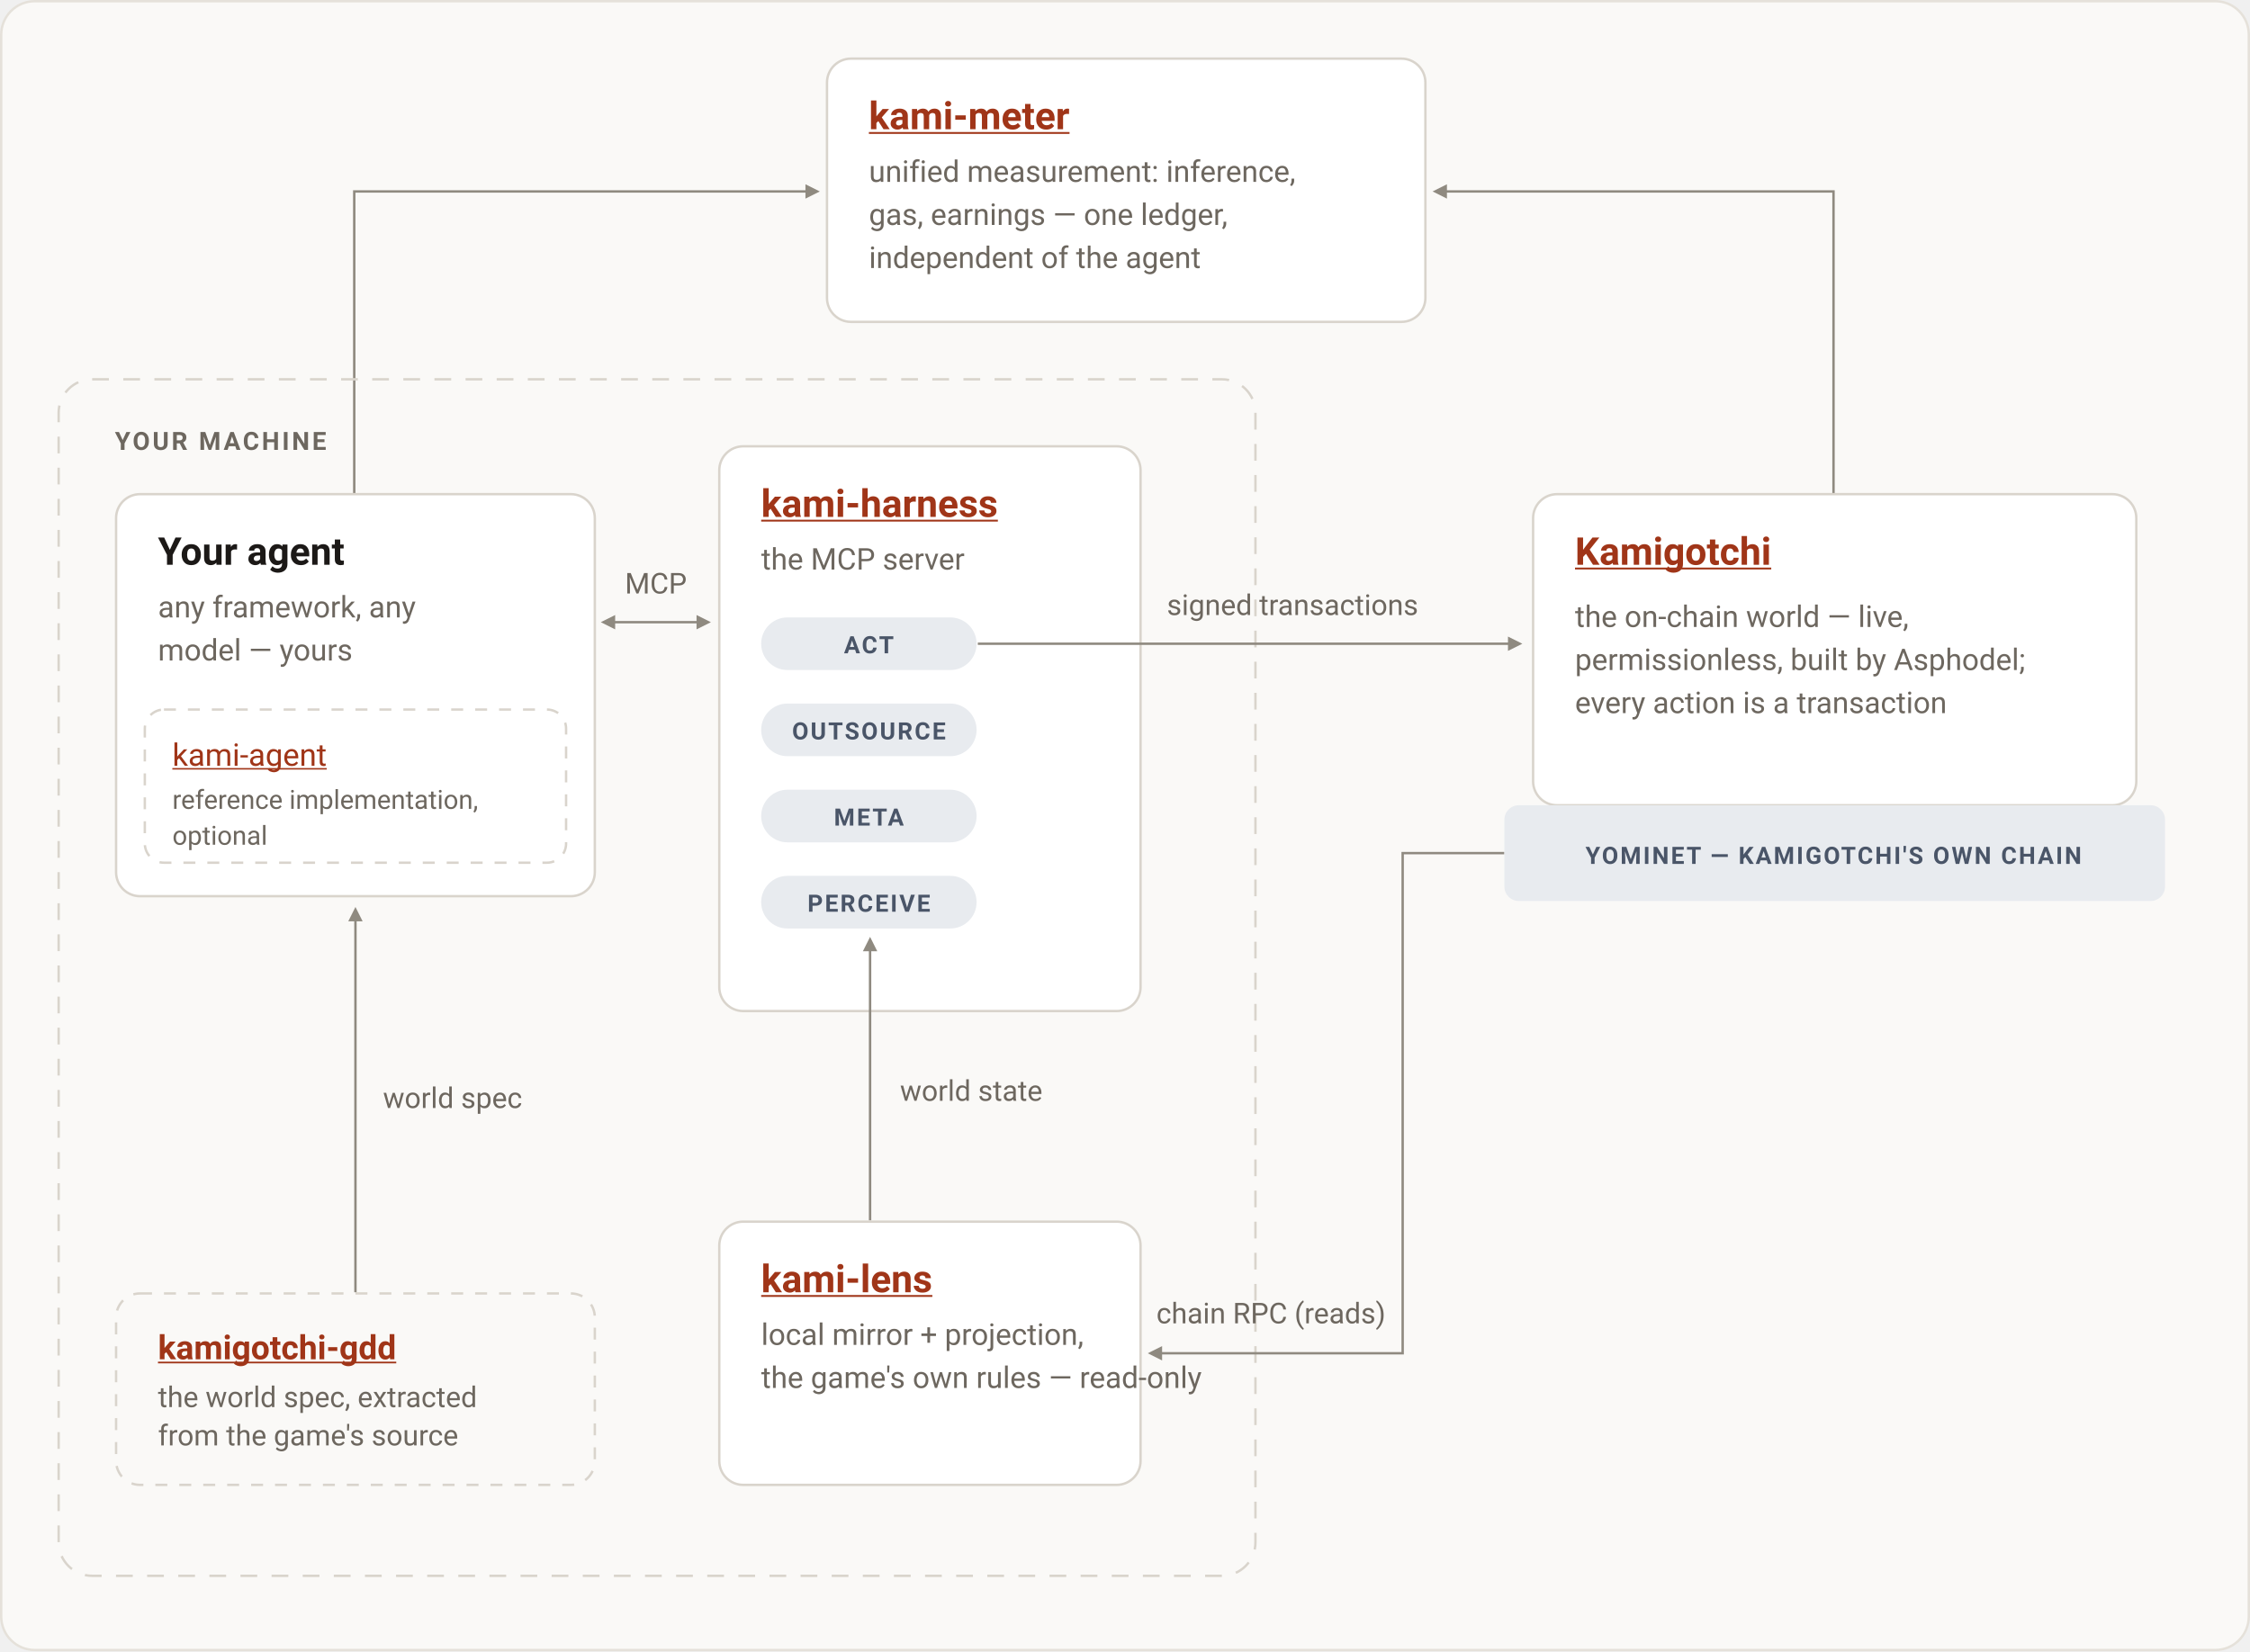
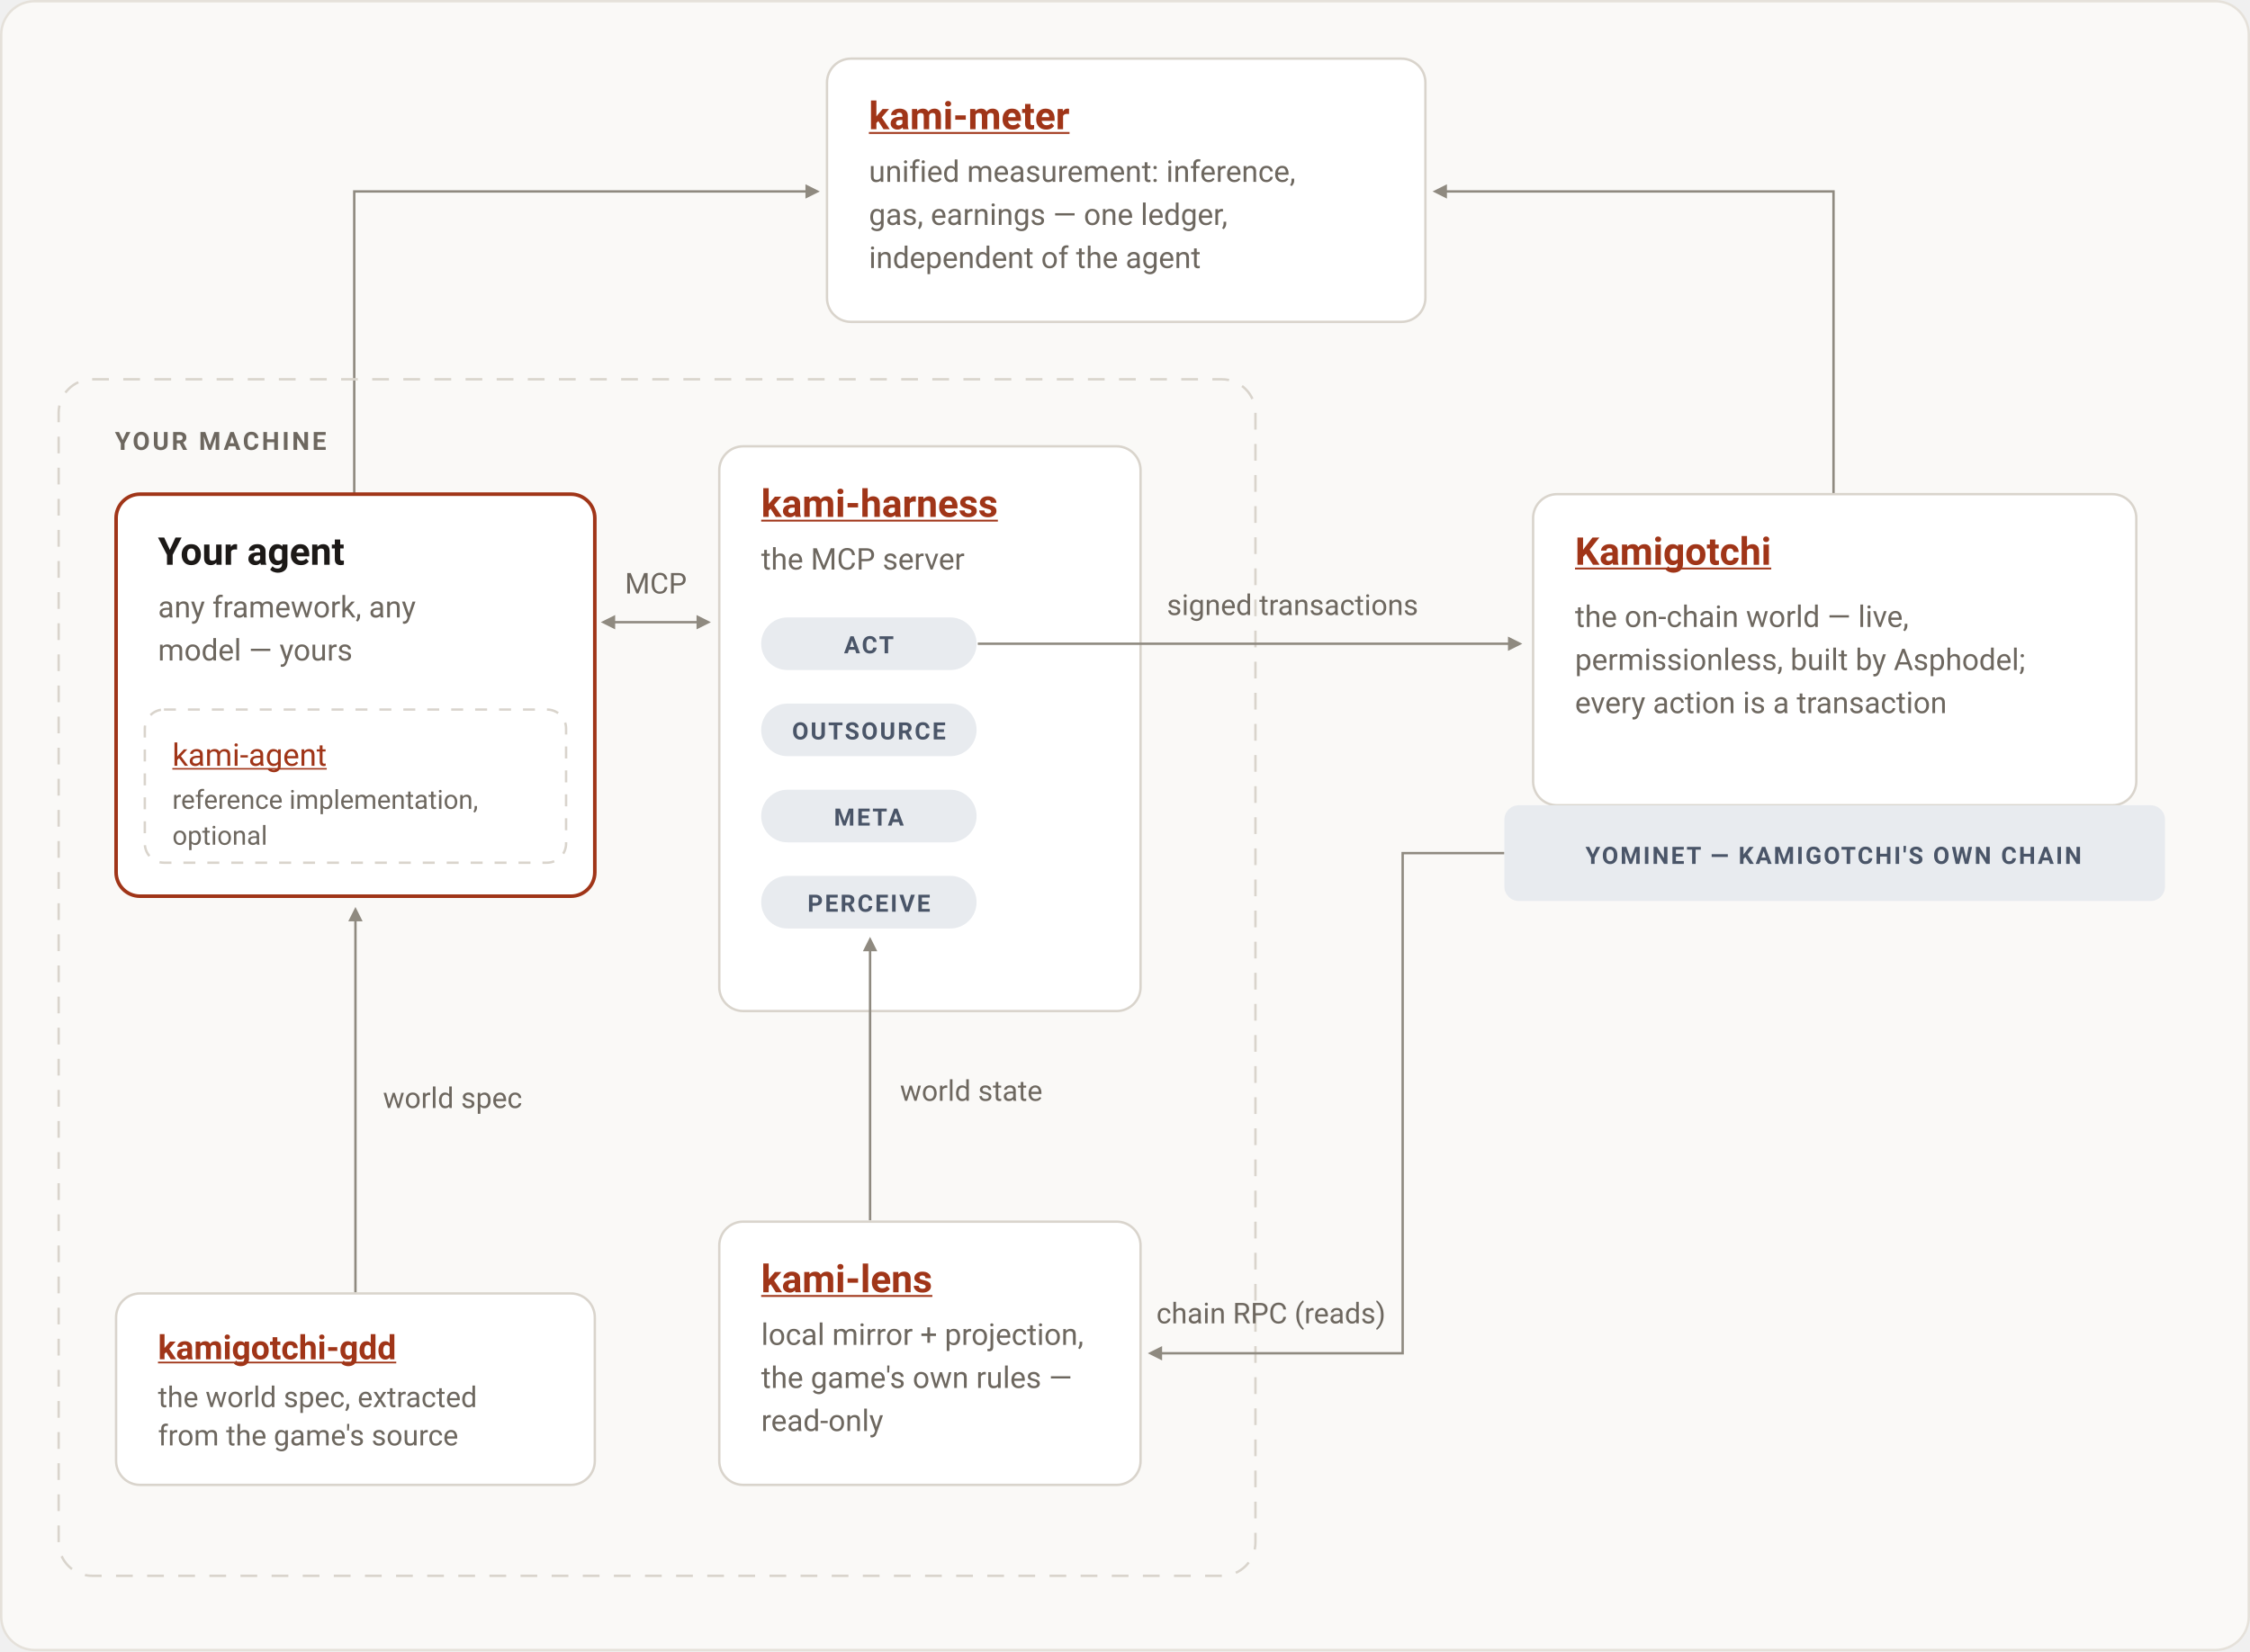
<svg xmlns="http://www.w3.org/2000/svg" viewBox="0 0 940 690" font-family="system-ui, -apple-system, 'Segoe UI', Roboto, sans-serif" role="img" aria-labelledby="stack-desc">
  <defs>
    <marker id="sf-head" markerWidth="7" markerHeight="7" refX="3.5" refY="3.5" orient="auto-start-reverse">
      <path class="af-arrow" d="M0.5,0.5 L6.5,3.5 L0.5,6.5 Z" fill="#8f8a80" />
    </marker>
  </defs>
  <rect class="af-bg" x="0.5" y="0.5" width="939" height="689" rx="14" fill="#faf9f7" stroke="#e5e1da" />
  <path class="af-conn" d="M148,206.5 V80 H339.5" fill="none" stroke="#8f8a80" marker-end="url(#sf-head)" />
  <path class="af-conn" d="M766,206.5 V80 H601.5" fill="none" stroke="#8f8a80" marker-end="url(#sf-head)" />
  <rect class="af-box" x="345.5" y="24.5" width="250" height="110" rx="10" fill="#ffffff" stroke="#d9d4cc" />
  <text class="af-title" x="363" y="54" font-size="16" font-weight="600" fill="#1c1917">
    <a href="https://github.com/tokedo/kami-meter">
      <tspan class="af-repo" fill="#a03518" text-decoration="underline">kami-meter</tspan>
    </a>
  </text>
  <text class="af-role" x="363" y="76" font-size="12.5" fill="#6d675f">unified measurement: inference,</text>
  <text class="af-role" x="363" y="94" font-size="12.5" fill="#6d675f">gas, earnings — one ledger,</text>
  <text class="af-role" x="363" y="112" font-size="12.5" fill="#6d675f">independent of the agent</text>
  <rect class="af-bound" x="24.5" y="158.5" width="500" height="500" rx="14" fill="none" stroke="#d9d4cc" stroke-dasharray="7 6" />
  <text class="af-conn-label" x="48" y="188" font-size="10.5" font-weight="700" letter-spacing="0.1em" fill="#6d675f">YOUR MACHINE</text>
-   <rect class="af-box" x="48.5" y="206.5" width="200" height="168" rx="10" fill="#ffffff" stroke="#d9d4cc" />
+   <rect class="af-box af-box-var" x="48.5" y="206.5" width="200" height="168" rx="10" fill="#ffffff" stroke="#a03518" stroke-width="1.5" />
  <text class="af-title" x="66" y="236" font-size="16" font-weight="600" fill="#1c1917">Your agent</text>
  <text class="af-role" x="66" y="258" font-size="12.5" fill="#6d675f">any framework, any</text>
  <text class="af-role" x="66" y="276" font-size="12.5" fill="#6d675f">model — yours</text>
  <rect class="af-bound" x="60.5" y="296.5" width="176" height="64" rx="8" fill="none" stroke="#d9d4cc" stroke-dasharray="5 5" />
  <text x="72" y="320" font-size="13">
    <a href="https://github.com/tokedo/kami-agent">
      <tspan class="af-repo" fill="#a03518" text-decoration="underline">kami-agent</tspan>
    </a>
  </text>
  <text class="af-role" x="72" y="338" font-size="11" fill="#6d675f">reference implementation,</text>
  <text class="af-role" x="72" y="353" font-size="11" fill="#6d675f">optional</text>
  <line class="af-conn" x1="254" y1="260" x2="294" y2="260" stroke="#8f8a80" marker-start="url(#sf-head)" marker-end="url(#sf-head)" />
  <text class="af-conn-label" x="274" y="248" font-size="12" text-anchor="middle" fill="#6d675f">MCP</text>
  <rect class="af-box" x="300.5" y="186.5" width="176" height="236" rx="10" fill="#ffffff" stroke="#d9d4cc" />
  <text class="af-title" x="318" y="216" font-size="16" font-weight="600" fill="#1c1917">
    <a href="https://github.com/tokedo/kami-harness">
      <tspan class="af-repo" fill="#a03518" text-decoration="underline">kami-harness</tspan>
    </a>
  </text>
  <text class="af-role" x="318" y="238" font-size="12.5" fill="#6d675f">the MCP server</text>
  <rect class="af-badge" x="318" y="258" width="90" height="22" rx="11" fill="#e8ebef" />
  <text class="af-badge-text" x="363" y="273" font-size="10" font-weight="700" letter-spacing="0.08em" text-anchor="middle" fill="#4a5568">ACT</text>
  <rect class="af-badge" x="318" y="294" width="90" height="22" rx="11" fill="#e8ebef" />
  <text class="af-badge-text" x="363" y="309" font-size="10" font-weight="700" letter-spacing="0.08em" text-anchor="middle" fill="#4a5568">OUTSOURCE</text>
  <rect class="af-badge" x="318" y="330" width="90" height="22" rx="11" fill="#e8ebef" />
  <text class="af-badge-text" x="363" y="345" font-size="10" font-weight="700" letter-spacing="0.08em" text-anchor="middle" fill="#4a5568">META</text>
  <rect class="af-badge" x="318" y="366" width="90" height="22" rx="11" fill="#e8ebef" />
  <text class="af-badge-text" x="363" y="381" font-size="10" font-weight="700" letter-spacing="0.08em" text-anchor="middle" fill="#4a5568">PERCEIVE</text>
  <line class="af-conn" x1="408.5" y1="269" x2="633" y2="269" stroke="#8f8a80" marker-end="url(#sf-head)" />
  <text class="af-conn-label" x="540" y="257" font-size="12" text-anchor="middle" fill="#6d675f">signed transactions</text>
  <line class="af-conn" x1="363.5" y1="510" x2="363.5" y2="394.5" stroke="#8f8a80" marker-end="url(#sf-head)" />
  <text class="af-conn-label" x="376" y="460" font-size="12" fill="#6d675f">world state</text>
  <rect class="af-box" x="300.5" y="510.5" width="176" height="110" rx="10" fill="#ffffff" stroke="#d9d4cc" />
  <text class="af-title" x="318" y="540" font-size="16" font-weight="600" fill="#1c1917">
    <a href="https://github.com/tokedo/kami-lens">
      <tspan class="af-repo" fill="#a03518" text-decoration="underline">kami-lens</tspan>
    </a>
  </text>
  <text class="af-role" x="318" y="562" font-size="12.5" fill="#6d675f">local mirror + projection,</text>
-   <text class="af-role" x="318" y="580" font-size="12.5" fill="#6d675f">the game's own rules — read-only</text>
+   <text class="af-role" x="318" y="580" font-size="12.5" fill="#6d675f">the game's own rules —</text>
+   <text class="af-role" x="318" y="598" font-size="12.5" fill="#6d675f">read-only</text>
  <path class="af-conn" d="M628.5,356.5 H586 V565.5 H482.5" fill="none" stroke="#8f8a80" marker-end="url(#sf-head)" />
  <text class="af-conn-label" x="531" y="553" font-size="12" text-anchor="middle" fill="#6d675f">chain RPC (reads)</text>
-   <rect class="af-bound" x="48.5" y="540.5" width="200" height="80" rx="10" fill="none" stroke="#d9d4cc" stroke-dasharray="5 5" />
+   <rect class="af-box" x="48.5" y="540.5" width="200" height="80" rx="10" fill="#ffffff" stroke="#d9d4cc" />
  <text x="66" y="568" font-size="14" font-weight="600">
    <a href="https://github.com/tokedo/kamigotchi-gdd">
      <tspan class="af-repo" fill="#a03518" text-decoration="underline">kamigotchi-gdd</tspan>
    </a>
  </text>
  <text class="af-role" x="66" y="588" font-size="12" fill="#6d675f">the world spec, extracted</text>
  <text class="af-role" x="66" y="604" font-size="12" fill="#6d675f">from the game's source</text>
  <line class="af-conn" x1="148.5" y1="540" x2="148.5" y2="382" stroke="#8f8a80" marker-end="url(#sf-head)" />
  <text class="af-conn-label" x="160" y="463" font-size="12" fill="#6d675f">world spec</text>
  <rect class="af-box" x="640.5" y="206.5" width="252" height="130" rx="10" fill="#ffffff" stroke="#d9d4cc" />
  <text class="af-title" x="658" y="236" font-size="16" font-weight="600" fill="#1c1917">
    <a href="https://github.com/Asphodel-OS/kamigotchi">
      <tspan class="af-repo" fill="#a03518" text-decoration="underline">Kamigotchi</tspan>
    </a>
  </text>
  <text class="af-role" x="658" y="262" font-size="12.5" fill="#6d675f">the on-chain world — live,</text>
  <text class="af-role" x="658" y="280" font-size="12.5" fill="#6d675f">permissionless, built by Asphodel;</text>
  <text class="af-role" x="658" y="298" font-size="12.5" fill="#6d675f">every action is a transaction</text>
  <rect class="af-badge" x="628.5" y="336.5" width="276" height="40" rx="6" fill="#e8ebef" />
  <text class="af-badge-text" x="766" y="361" font-size="10" font-weight="700" letter-spacing="0.08em" text-anchor="middle" fill="#4a5568">YOMINET — KAMIGOTCHI'S OWN CHAIN</text>
</svg>
